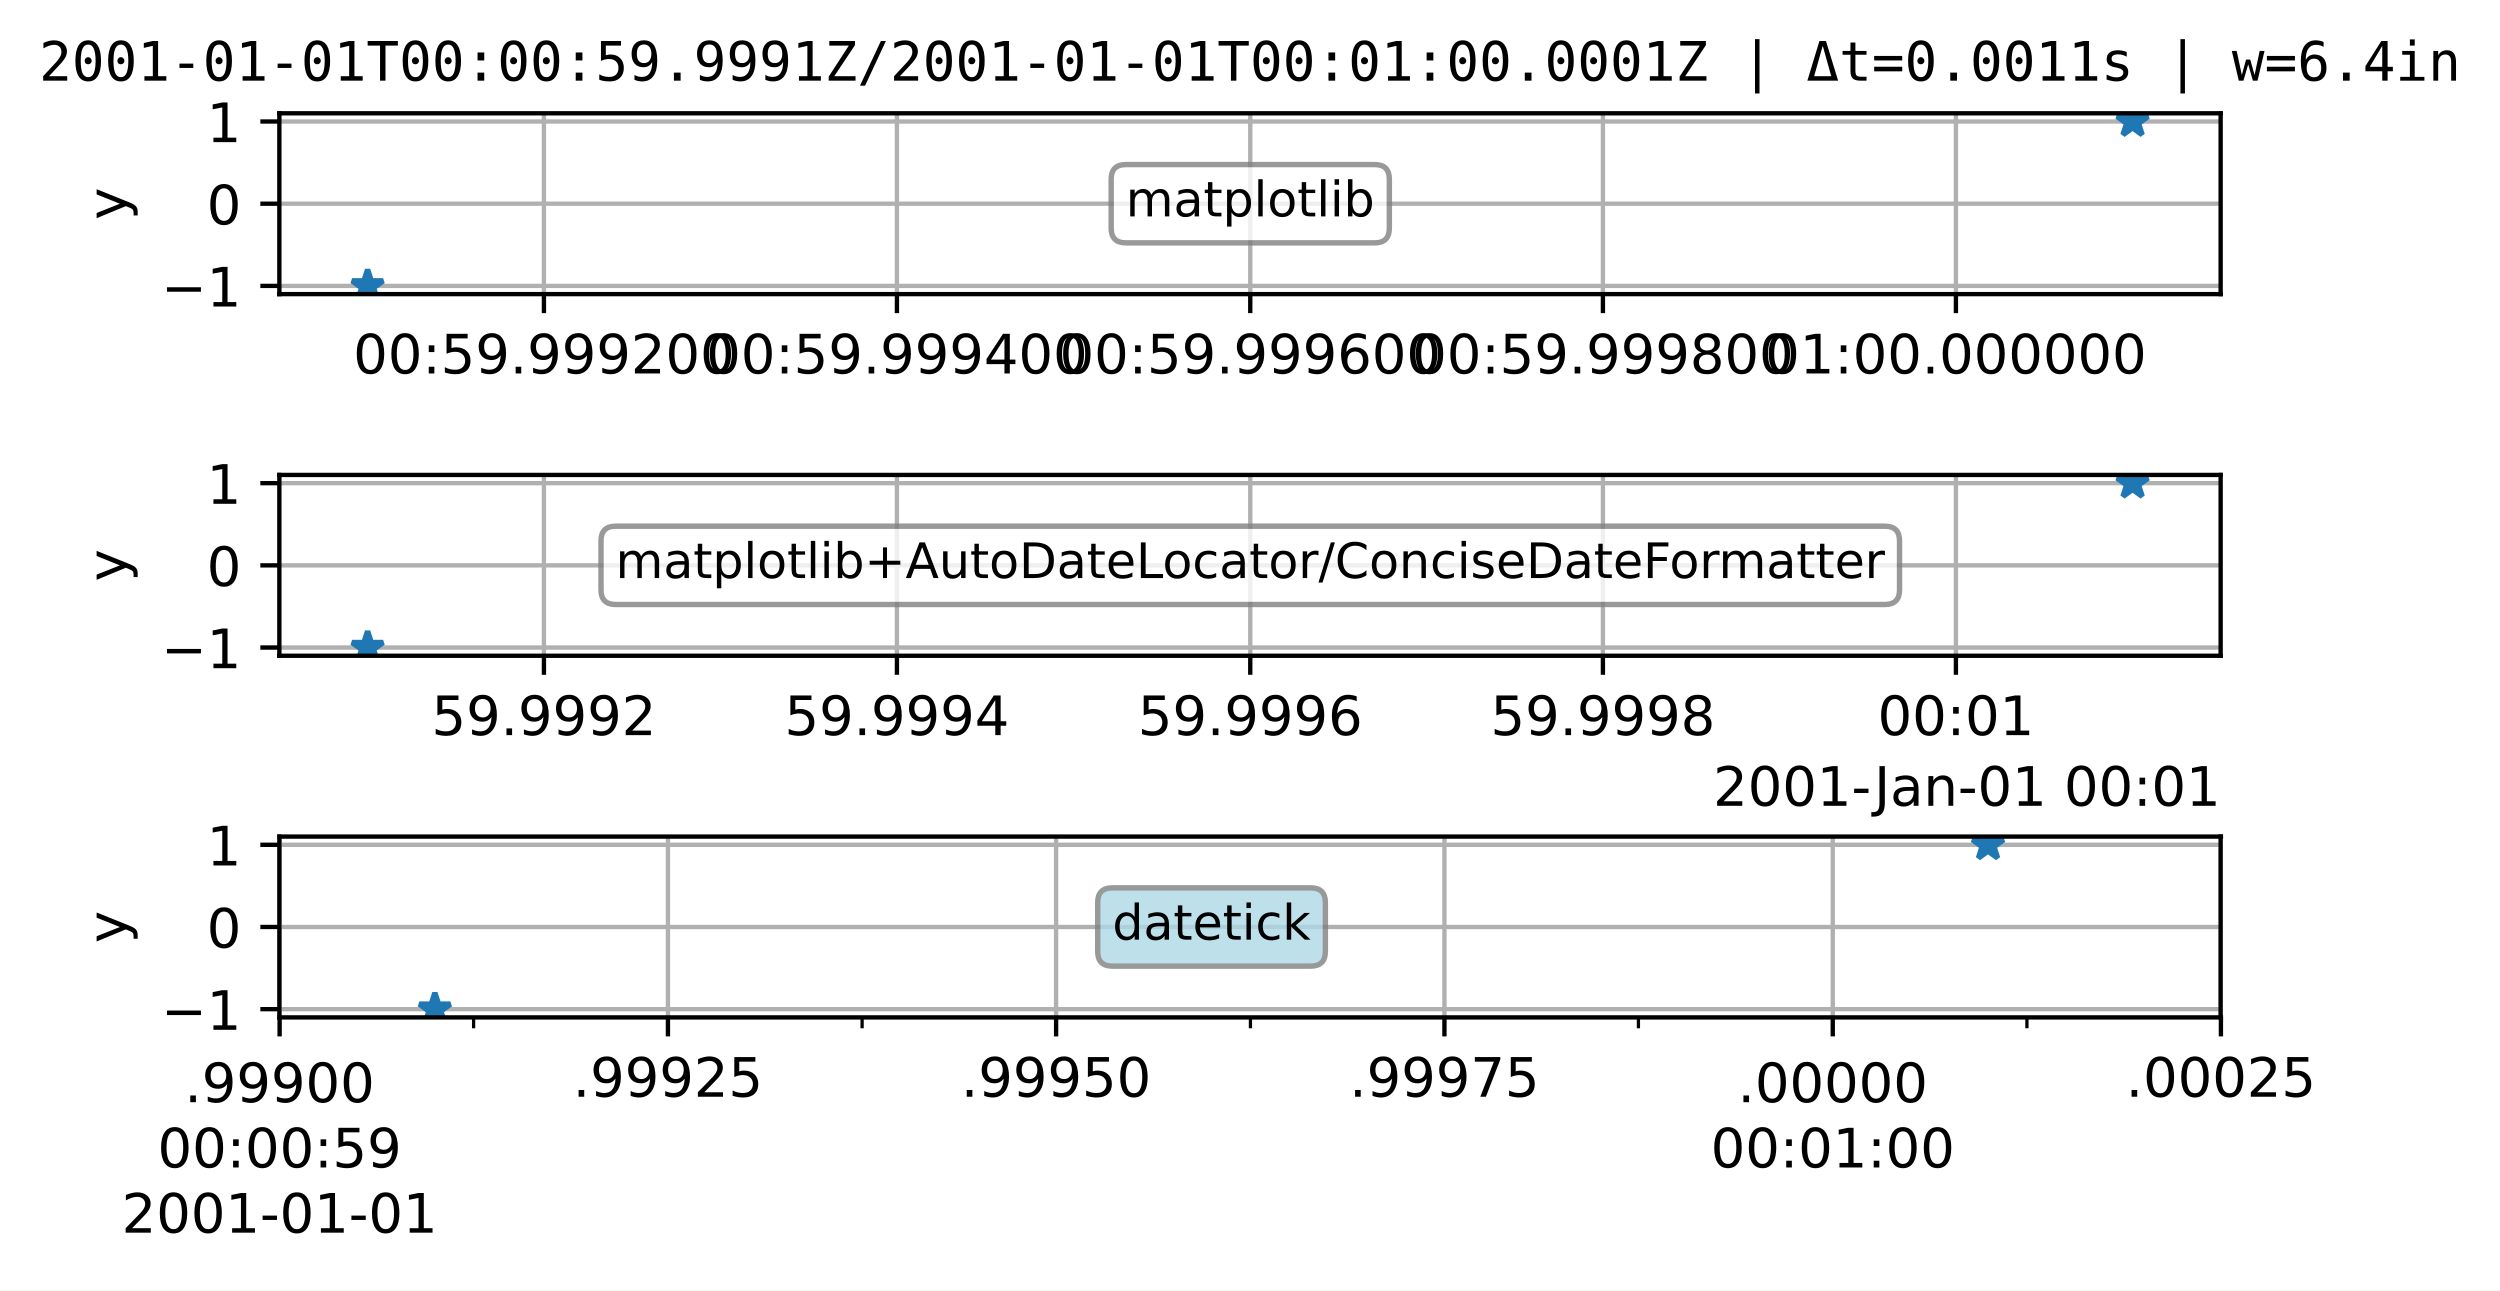
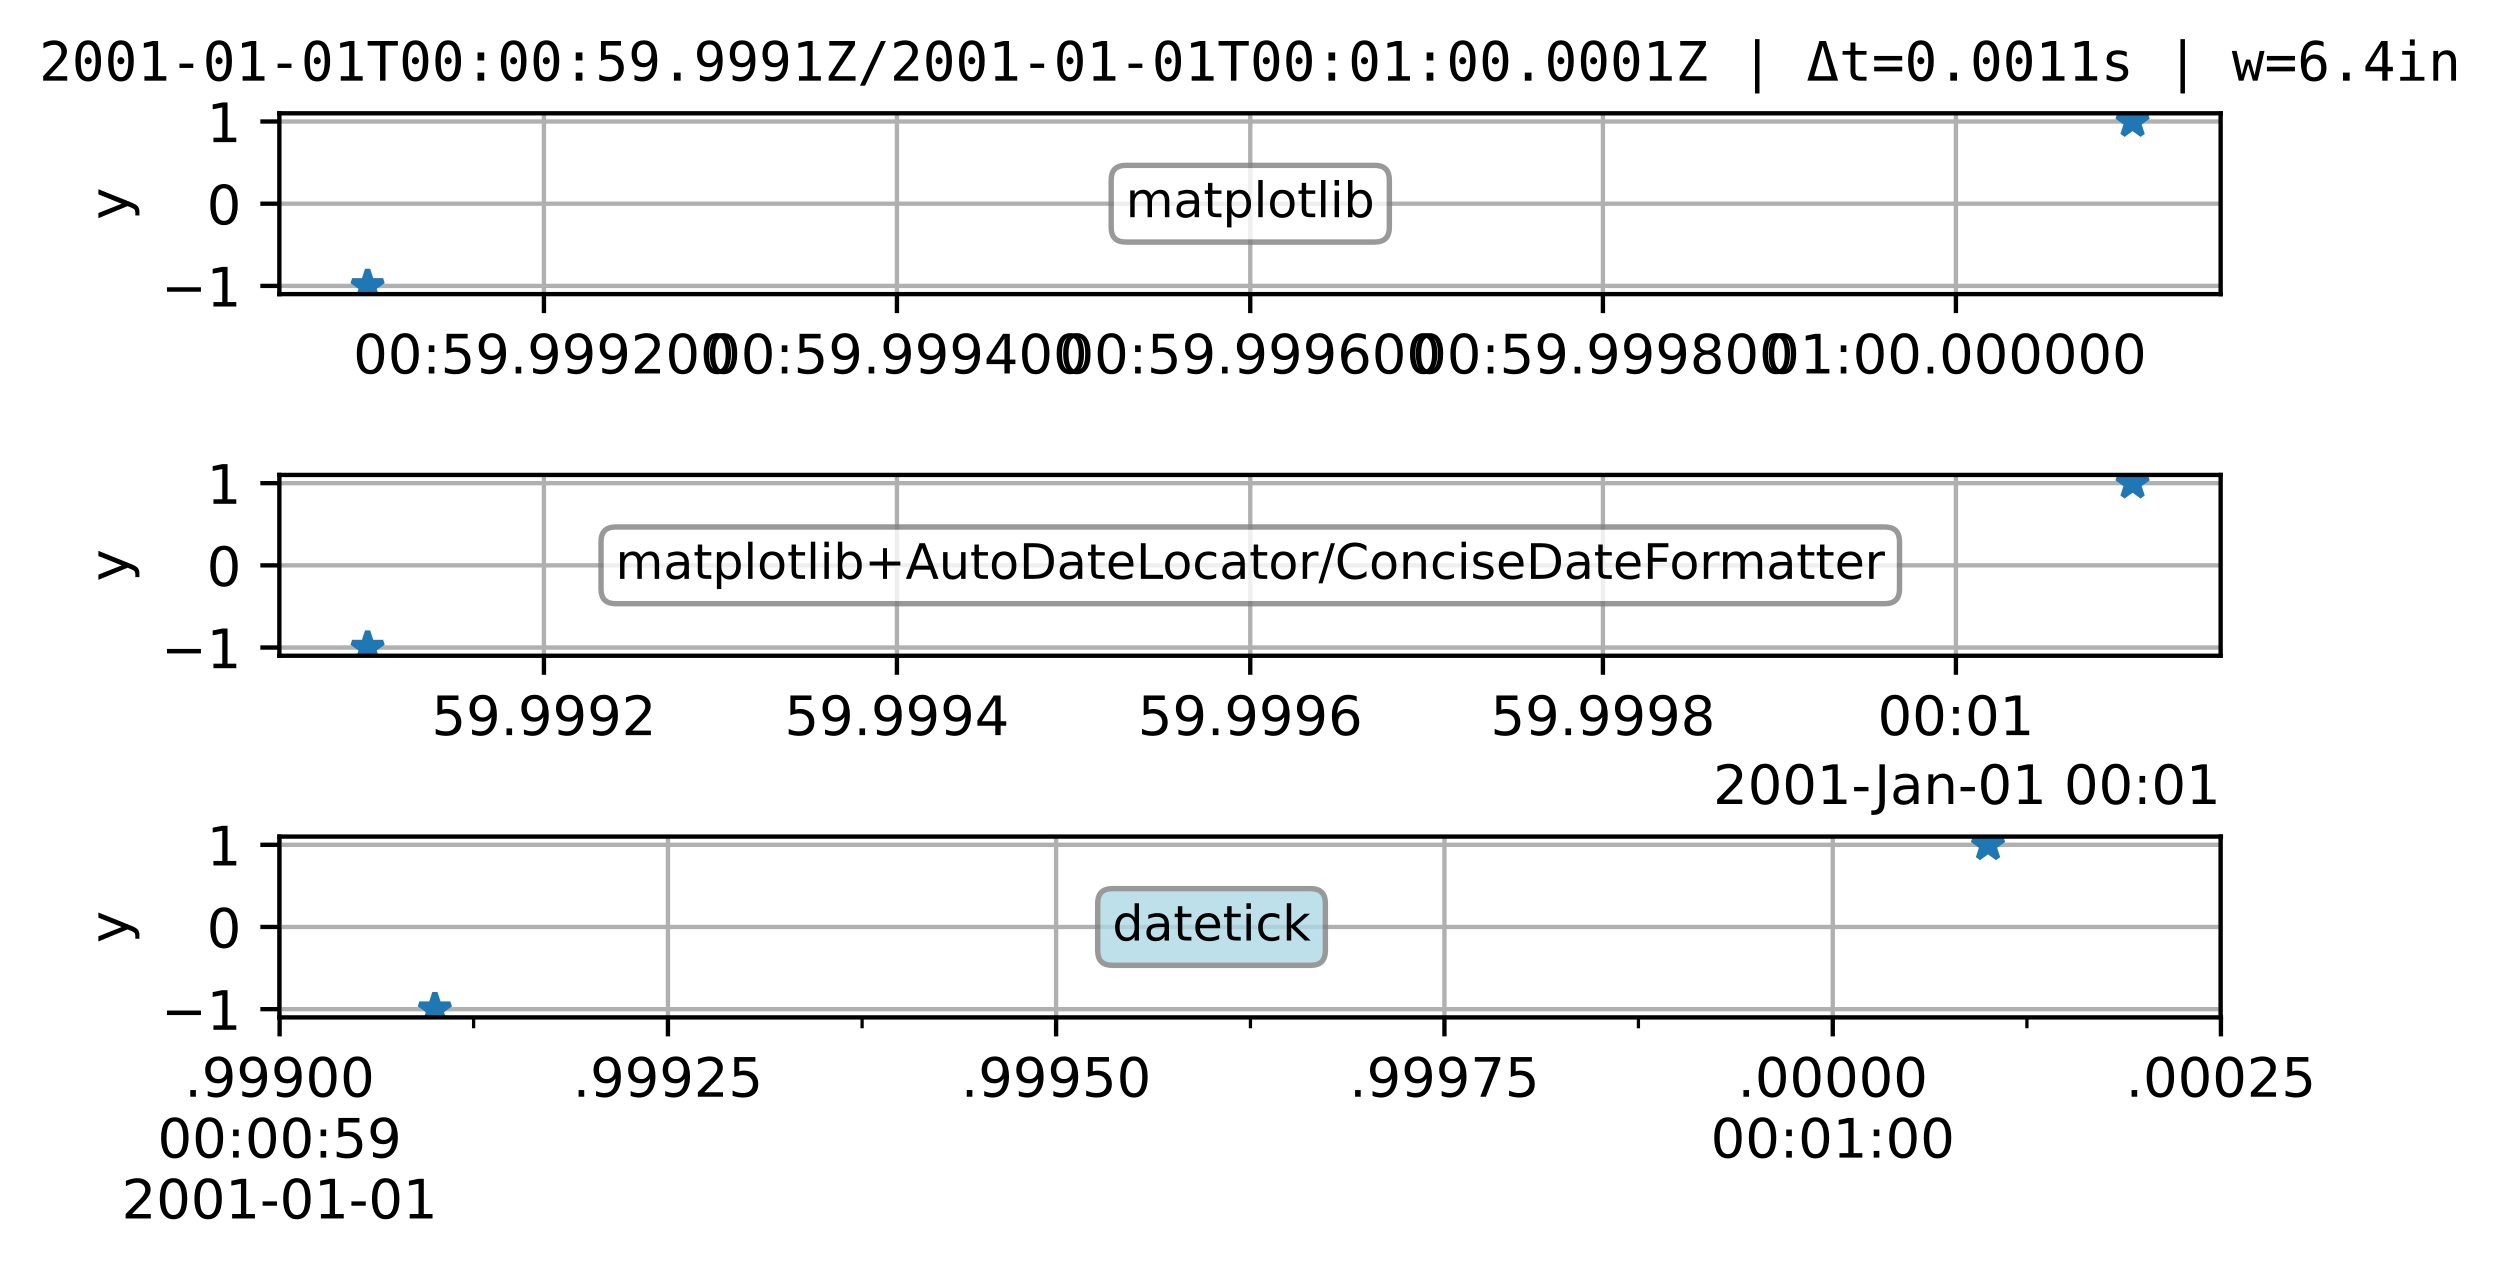
- <svg xmlns="http://www.w3.org/2000/svg" xmlns:xlink="http://www.w3.org/1999/xlink" width="459.903pt" height="237.368pt" viewBox="0 0 459.903 237.368" version="1.1">
+ <svg xmlns="http://www.w3.org/2000/svg" xmlns:xlink="http://www.w3.org/1999/xlink" width="459.903pt" height="233.436pt" viewBox="0 0 459.903 233.436" version="1.1">
  <defs>
    <style type="text/css">*{stroke-linejoin: round; stroke-linecap: butt}</style>
  </defs>
  <g id="figure_1">
    <g id="patch_1">
-       <path d="M 0 237.368  L 459.903 237.368  L 459.903 -0  L 0 -0  z " style="fill: #ffffff" />
+       <path d="M 0 233.436  L 459.903 233.436  L 459.903 -0  L 0 -0  z " style="fill: #ffffff" />
    </g>
    <g id="axes_1">
      <g id="patch_2">
        <path d="M 51.392 54.106  L 408.512 54.106  L 408.512 20.842  L 51.392 20.842  z " style="fill: #ffffff" />
      </g>
      <g id="matplotlib.axis_1">
        <g id="xtick_1">
          <g id="line2d_1">
-             <path d="M 100.062 54.106  L 100.062 20.842  " clip-path="url(#pd7051000d3)" style="fill: none; stroke: #b0b0b0; stroke-width: 0.8; stroke-linecap: square" />
+             <path d="M 100.062 54.106  L 100.062 20.842  " clip-path="url(#p8fd608093d)" style="fill: none; stroke: #b0b0b0; stroke-width: 0.8; stroke-linecap: square" />
          </g>
          <g id="line2d_2">
            <defs>
              <path id="m1e6c41ab66" d="M 0 0  L 0 3.5  " style="stroke: #000000; stroke-width: 0.8" />
            </defs>
            <g>
              <use xlink:href="#m1e6c41ab66" x="100.062" y="54.106" style="stroke: #000000; stroke-width: 0.8" />
            </g>
          </g>
          <g id="text_1">
-             <text style="font-size: 10px; font-family: 'DejaVu Sans', 'Bitstream Vera Sans', 'Computer Modern Sans Serif', 'Lucida Grande', 'Verdana', 'Geneva', 'Lucid', 'Arial', 'Helvetica', 'Avant Garde', sans-serif; text-anchor: middle" x="100.062" y="68.704" transform="rotate(-0 100.0625 68.70384)">00:59.999200</text>
+             <text style="font: 10px 'DejaVu Sans', 'Bitstream Vera Sans', 'Computer Modern Sans Serif', 'Lucida Grande', 'Verdana', 'Geneva', 'Lucid', 'Arial', 'Helvetica', 'Avant Garde', sans-serif; text-anchor: middle" x="100.062" y="68.705" transform="rotate(-0 100.0625 68.70462)">00:59.999200</text>
          </g>
        </g>
        <g id="xtick_2">
          <g id="line2d_3">
-             <path d="M 165 54.106  L 165 20.842  " clip-path="url(#pd7051000d3)" style="fill: none; stroke: #b0b0b0; stroke-width: 0.8; stroke-linecap: square" />
+             <path d="M 165 54.106  L 165 20.842  " clip-path="url(#p8fd608093d)" style="fill: none; stroke: #b0b0b0; stroke-width: 0.8; stroke-linecap: square" />
          </g>
          <g id="line2d_4">
            <g>
              <use xlink:href="#m1e6c41ab66" x="165" y="54.106" style="stroke: #000000; stroke-width: 0.8" />
            </g>
          </g>
          <g id="text_2">
-             <text style="font-size: 10px; font-family: 'DejaVu Sans', 'Bitstream Vera Sans', 'Computer Modern Sans Serif', 'Lucida Grande', 'Verdana', 'Geneva', 'Lucid', 'Arial', 'Helvetica', 'Avant Garde', sans-serif; text-anchor: middle" x="165" y="68.704" transform="rotate(-0 165 68.70384)">00:59.999400</text>
+             <text style="font: 10px 'DejaVu Sans', 'Bitstream Vera Sans', 'Computer Modern Sans Serif', 'Lucida Grande', 'Verdana', 'Geneva', 'Lucid', 'Arial', 'Helvetica', 'Avant Garde', sans-serif; text-anchor: middle" x="165" y="68.705" transform="rotate(-0 165 68.70462)">00:59.999400</text>
          </g>
        </g>
        <g id="xtick_3">
          <g id="line2d_5">
-             <path d="M 230 54.106  L 230 20.842  " clip-path="url(#pd7051000d3)" style="fill: none; stroke: #b0b0b0; stroke-width: 0.8; stroke-linecap: square" />
+             <path d="M 230 54.106  L 230 20.842  " clip-path="url(#p8fd608093d)" style="fill: none; stroke: #b0b0b0; stroke-width: 0.8; stroke-linecap: square" />
          </g>
          <g id="line2d_6">
            <g>
              <use xlink:href="#m1e6c41ab66" x="230" y="54.106" style="stroke: #000000; stroke-width: 0.8" />
            </g>
          </g>
          <g id="text_3">
-             <text style="font-size: 10px; font-family: 'DejaVu Sans', 'Bitstream Vera Sans', 'Computer Modern Sans Serif', 'Lucida Grande', 'Verdana', 'Geneva', 'Lucid', 'Arial', 'Helvetica', 'Avant Garde', sans-serif; text-anchor: middle" x="230" y="68.704" transform="rotate(-0 230 68.70384)">00:59.999600</text>
+             <text style="font: 10px 'DejaVu Sans', 'Bitstream Vera Sans', 'Computer Modern Sans Serif', 'Lucida Grande', 'Verdana', 'Geneva', 'Lucid', 'Arial', 'Helvetica', 'Avant Garde', sans-serif; text-anchor: middle" x="230" y="68.705" transform="rotate(-0 230 68.70462)">00:59.999600</text>
          </g>
        </g>
        <g id="xtick_4">
          <g id="line2d_7">
-             <path d="M 294.875 54.106  L 294.875 20.842  " clip-path="url(#pd7051000d3)" style="fill: none; stroke: #b0b0b0; stroke-width: 0.8; stroke-linecap: square" />
+             <path d="M 294.875 54.106  L 294.875 20.842  " clip-path="url(#p8fd608093d)" style="fill: none; stroke: #b0b0b0; stroke-width: 0.8; stroke-linecap: square" />
          </g>
          <g id="line2d_8">
            <g>
              <use xlink:href="#m1e6c41ab66" x="294.875" y="54.106" style="stroke: #000000; stroke-width: 0.8" />
            </g>
          </g>
          <g id="text_4">
-             <text style="font-size: 10px; font-family: 'DejaVu Sans', 'Bitstream Vera Sans', 'Computer Modern Sans Serif', 'Lucida Grande', 'Verdana', 'Geneva', 'Lucid', 'Arial', 'Helvetica', 'Avant Garde', sans-serif; text-anchor: middle" x="294.875" y="68.704" transform="rotate(-0 294.875 68.70384)">00:59.999800</text>
+             <text style="font: 10px 'DejaVu Sans', 'Bitstream Vera Sans', 'Computer Modern Sans Serif', 'Lucida Grande', 'Verdana', 'Geneva', 'Lucid', 'Arial', 'Helvetica', 'Avant Garde', sans-serif; text-anchor: middle" x="294.875" y="68.705" transform="rotate(-0 294.875 68.70462)">00:59.999800</text>
          </g>
        </g>
        <g id="xtick_5">
          <g id="line2d_9">
-             <path d="M 359.812 54.106  L 359.812 20.842  " clip-path="url(#pd7051000d3)" style="fill: none; stroke: #b0b0b0; stroke-width: 0.8; stroke-linecap: square" />
+             <path d="M 359.812 54.106  L 359.812 20.842  " clip-path="url(#p8fd608093d)" style="fill: none; stroke: #b0b0b0; stroke-width: 0.8; stroke-linecap: square" />
          </g>
          <g id="line2d_10">
            <g>
              <use xlink:href="#m1e6c41ab66" x="359.812" y="54.106" style="stroke: #000000; stroke-width: 0.8" />
            </g>
          </g>
          <g id="text_5">
-             <text style="font-size: 10px; font-family: 'DejaVu Sans', 'Bitstream Vera Sans', 'Computer Modern Sans Serif', 'Lucida Grande', 'Verdana', 'Geneva', 'Lucid', 'Arial', 'Helvetica', 'Avant Garde', sans-serif; text-anchor: middle" x="359.812" y="68.704" transform="rotate(-0 359.8125 68.70384)">01:00.000000</text>
+             <text style="font: 10px 'DejaVu Sans', 'Bitstream Vera Sans', 'Computer Modern Sans Serif', 'Lucida Grande', 'Verdana', 'Geneva', 'Lucid', 'Arial', 'Helvetica', 'Avant Garde', sans-serif; text-anchor: middle" x="359.812" y="68.705" transform="rotate(-0 359.8125 68.70462)">01:00.000000</text>
          </g>
        </g>
      </g>
      <g id="matplotlib.axis_2">
        <g id="ytick_1">
          <g id="line2d_11">
-             <path d="M 51.392 52.594  L 408.512 52.594  " clip-path="url(#pd7051000d3)" style="fill: none; stroke: #b0b0b0; stroke-width: 0.8; stroke-linecap: square" />
+             <path d="M 51.392 52.594  L 408.512 52.594  " clip-path="url(#p8fd608093d)" style="fill: none; stroke: #b0b0b0; stroke-width: 0.8; stroke-linecap: square" />
          </g>
          <g id="line2d_12">
            <defs>
              <path id="mc1c6eb1be1" d="M 0 0  L -3.5 0  " style="stroke: #000000; stroke-width: 0.8" />
            </defs>
            <g>
              <use xlink:href="#mc1c6eb1be1" x="51.392" y="52.594" style="stroke: #000000; stroke-width: 0.8" />
            </g>
          </g>
          <g id="text_6">
-             <text style="font-size: 10px; font-family: 'DejaVu Sans', 'Bitstream Vera Sans', 'Computer Modern Sans Serif', 'Lucida Grande', 'Verdana', 'Geneva', 'Lucid', 'Arial', 'Helvetica', 'Avant Garde', sans-serif; text-anchor: end" x="44.392" y="56.393" transform="rotate(-0 44.39156 56.39302)">−1</text>
+             <text style="font: 10px 'DejaVu Sans', 'Bitstream Vera Sans', 'Computer Modern Sans Serif', 'Lucida Grande', 'Verdana', 'Geneva', 'Lucid', 'Arial', 'Helvetica', 'Avant Garde', sans-serif; text-anchor: end" x="44.392" y="56.393" transform="rotate(-0 44.39156 56.39341)">−1</text>
          </g>
        </g>
        <g id="ytick_2">
          <g id="line2d_13">
-             <path d="M 51.392 37.474  L 408.512 37.474  " clip-path="url(#pd7051000d3)" style="fill: none; stroke: #b0b0b0; stroke-width: 0.8; stroke-linecap: square" />
+             <path d="M 51.392 37.474  L 408.512 37.474  " clip-path="url(#p8fd608093d)" style="fill: none; stroke: #b0b0b0; stroke-width: 0.8; stroke-linecap: square" />
          </g>
          <g id="line2d_14">
            <g>
              <use xlink:href="#mc1c6eb1be1" x="51.392" y="37.474" style="stroke: #000000; stroke-width: 0.8" />
            </g>
          </g>
          <g id="text_7">
-             <text style="font-size: 10px; font-family: 'DejaVu Sans', 'Bitstream Vera Sans', 'Computer Modern Sans Serif', 'Lucida Grande', 'Verdana', 'Geneva', 'Lucid', 'Arial', 'Helvetica', 'Avant Garde', sans-serif; text-anchor: end" x="44.392" y="41.273" transform="rotate(-0 44.39156 41.27302)">0</text>
+             <text style="font: 10px 'DejaVu Sans', 'Bitstream Vera Sans', 'Computer Modern Sans Serif', 'Lucida Grande', 'Verdana', 'Geneva', 'Lucid', 'Arial', 'Helvetica', 'Avant Garde', sans-serif; text-anchor: end" x="44.392" y="41.273" transform="rotate(-0 44.39156 41.27341)">0</text>
          </g>
        </g>
        <g id="ytick_3">
          <g id="line2d_15">
-             <path d="M 51.392 22.354  L 408.512 22.354  " clip-path="url(#pd7051000d3)" style="fill: none; stroke: #b0b0b0; stroke-width: 0.8; stroke-linecap: square" />
+             <path d="M 51.392 22.354  L 408.512 22.354  " clip-path="url(#p8fd608093d)" style="fill: none; stroke: #b0b0b0; stroke-width: 0.8; stroke-linecap: square" />
          </g>
          <g id="line2d_16">
            <g>
              <use xlink:href="#mc1c6eb1be1" x="51.392" y="22.354" style="stroke: #000000; stroke-width: 0.8" />
            </g>
          </g>
          <g id="text_8">
-             <text style="font-size: 10px; font-family: 'DejaVu Sans', 'Bitstream Vera Sans', 'Computer Modern Sans Serif', 'Lucida Grande', 'Verdana', 'Geneva', 'Lucid', 'Arial', 'Helvetica', 'Avant Garde', sans-serif; text-anchor: end" x="44.392" y="26.153" transform="rotate(-0 44.39156 26.15302)">1</text>
+             <text style="font: 10px 'DejaVu Sans', 'Bitstream Vera Sans', 'Computer Modern Sans Serif', 'Lucida Grande', 'Verdana', 'Geneva', 'Lucid', 'Arial', 'Helvetica', 'Avant Garde', sans-serif; text-anchor: end" x="44.392" y="26.153" transform="rotate(-0 44.39156 26.15341)">1</text>
          </g>
        </g>
        <g id="text_9">
-           <text style="font-size: 10px; font-family: 'DejaVu Sans', 'Bitstream Vera Sans', 'Computer Modern Sans Serif', 'Lucida Grande', 'Verdana', 'Geneva', 'Lucid', 'Arial', 'Helvetica', 'Avant Garde', sans-serif; text-anchor: middle" x="23.247" y="37.474" transform="rotate(-90 23.24703 37.47419)">y</text>
+           <text style="font: 10px 'DejaVu Sans', 'Bitstream Vera Sans', 'Computer Modern Sans Serif', 'Lucida Grande', 'Verdana', 'Geneva', 'Lucid', 'Arial', 'Helvetica', 'Avant Garde', sans-serif; text-anchor: middle" x="23.57" y="37.474" transform="rotate(-90 23.56969 37.47419)">y</text>
        </g>
      </g>
      <g id="line2d_17">
        <defs>
          <path id="maf42e94cd1" d="M 0 -3  L -0.674 -0.927  L -2.853 -0.927  L -1.09 0.354  L -1.763 2.427  L -0 1.146  L 1.763 2.427  L 1.09 0.354  L 2.853 -0.927  L 0.674 -0.927  z " style="stroke: #1f77b4; stroke-linejoin: bevel" />
        </defs>
-         <g clip-path="url(#pd7051000d3)">
+         <g clip-path="url(#p8fd608093d)">
          <use xlink:href="#maf42e94cd1" x="67.625" y="52.594" style="fill: #1f77b4; stroke: #1f77b4; stroke-linejoin: bevel" />
          <use xlink:href="#maf42e94cd1" x="392.312" y="22.354" style="fill: #1f77b4; stroke: #1f77b4; stroke-linejoin: bevel" />
        </g>
      </g>
      <g id="patch_3">
        <path d="M 51.392 54.106  L 51.392 20.842  " style="fill: none; stroke: #000000; stroke-width: 0.8; stroke-linejoin: miter; stroke-linecap: square" />
      </g>
      <g id="patch_4">
        <path d="M 408.512 54.106  L 408.512 20.842  " style="fill: none; stroke: #000000; stroke-width: 0.8; stroke-linejoin: miter; stroke-linecap: square" />
      </g>
      <g id="patch_5">
        <path d="M 51.375 54.106  L 408.5 54.106  " style="fill: none; stroke: #000000; stroke-width: 0.8; stroke-linejoin: miter; stroke-linecap: square" />
      </g>
      <g id="patch_6">
        <path d="M 51.375 20.842  L 408.5 20.842  " style="fill: none; stroke: #000000; stroke-width: 0.8; stroke-linejoin: miter; stroke-linecap: square" />
      </g>
      <g id="text_10">
        <g id="patch_7">
-           <path d="M 207.113 44.675  L 252.887 44.675  Q 255.587 44.675 255.587 41.975  L 255.587 32.974  Q 255.587 30.274 252.887 30.274  L 207.113 30.274  Q 204.413 30.274 204.413 32.974  L 204.413 41.975  Q 204.413 44.675 207.113 44.675  z " style="fill: #ffffff; opacity: 0.8; stroke: #808080; stroke-linejoin: miter" />
-         </g>
-         <text style="font-size: 9px; font-family: 'DejaVu Sans', 'Bitstream Vera Sans', 'Computer Modern Sans Serif', 'Lucida Grande', 'Verdana', 'Geneva', 'Lucid', 'Arial', 'Helvetica', 'Avant Garde', sans-serif; text-anchor: middle" x="230" y="39.812" transform="rotate(-0 230 39.81243)">matplotlib</text>
+           <path d="M 207.113 44.529  L 252.887 44.529  Q 255.587 44.529 255.587 41.829  L 255.587 33.119  Q 255.587 30.419 252.887 30.419  L 207.113 30.419  Q 204.413 30.419 204.413 33.119  L 204.413 41.829  Q 204.413 44.529 207.113 44.529  z " style="fill: #ffffff; opacity: 0.8; stroke: #808080; stroke-linejoin: miter" />
+         </g>
+         <text style="font: 9px 'DejaVu Sans', 'Bitstream Vera Sans', 'Computer Modern Sans Serif', 'Lucida Grande', 'Verdana', 'Geneva', 'Lucid', 'Arial', 'Helvetica', 'Avant Garde', sans-serif; text-anchor: middle" x="230" y="39.958" transform="rotate(-0 230 39.95763)">matplotlib</text>
      </g>
      <g id="text_11">
-         <text style="font-size: 10px; font-family: 'DejaVu Sans Mono', 'Bitstream Vera Sans Mono', 'Computer Modern Typewriter', 'Andale Mono', 'Nimbus Mono L', 'Courier New', 'Courier', 'Fixed', 'Terminal', monospace; text-anchor: middle" x="229.952" y="14.842" transform="rotate(-0 229.9516 14.84219)">2001-01-01T00:00:59.9991Z/2001-01-01T00:01:00.0001Z | Δt=0.0011s | w=6.4in</text>
+         <text style="font: 10px 'DejaVu Sans Mono', 'Bitstream Vera Sans Mono', 'Computer Modern Typewriter', 'Andale Mono', 'Nimbus Mono L', 'Courier New', 'Courier', 'Fixed', 'Terminal', monospace; text-anchor: middle" x="229.952" y="14.842" transform="rotate(-0 229.9516 14.84219)">2001-01-01T00:00:59.9991Z/2001-01-01T00:01:00.0001Z | Δt=0.0011s | w=6.4in</text>
      </g>
    </g>
    <g id="axes_2">
      <g id="patch_8">
        <path d="M 51.392 120.634  L 408.512 120.634  L 408.512 87.37  L 51.392 87.37  z " style="fill: #ffffff" />
      </g>
      <g id="matplotlib.axis_3">
        <g id="xtick_6">
          <g id="line2d_18">
-             <path d="M 100.062 120.634  L 100.062 87.37  " clip-path="url(#p44b0784f91)" style="fill: none; stroke: #b0b0b0; stroke-width: 0.8; stroke-linecap: square" />
+             <path d="M 100.062 120.634  L 100.062 87.37  " clip-path="url(#p491c0d5080)" style="fill: none; stroke: #b0b0b0; stroke-width: 0.8; stroke-linecap: square" />
          </g>
          <g id="line2d_19">
            <g>
              <use xlink:href="#m1e6c41ab66" x="100.062" y="120.634" style="stroke: #000000; stroke-width: 0.8" />
            </g>
          </g>
          <g id="text_12">
-             <text style="font-size: 10px; font-family: 'DejaVu Sans', 'Bitstream Vera Sans', 'Computer Modern Sans Serif', 'Lucida Grande', 'Verdana', 'Geneva', 'Lucid', 'Arial', 'Helvetica', 'Avant Garde', sans-serif; text-anchor: middle" x="100.062" y="135.232" transform="rotate(-0 100.0625 135.2318)">59.9992</text>
+             <text style="font: 10px 'DejaVu Sans', 'Bitstream Vera Sans', 'Computer Modern Sans Serif', 'Lucida Grande', 'Verdana', 'Geneva', 'Lucid', 'Arial', 'Helvetica', 'Avant Garde', sans-serif; text-anchor: middle" x="100.062" y="135.233" transform="rotate(-0 100.0625 135.2326)">59.9992</text>
          </g>
        </g>
        <g id="xtick_7">
          <g id="line2d_20">
-             <path d="M 165 120.634  L 165 87.37  " clip-path="url(#p44b0784f91)" style="fill: none; stroke: #b0b0b0; stroke-width: 0.8; stroke-linecap: square" />
+             <path d="M 165 120.634  L 165 87.37  " clip-path="url(#p491c0d5080)" style="fill: none; stroke: #b0b0b0; stroke-width: 0.8; stroke-linecap: square" />
          </g>
          <g id="line2d_21">
            <g>
              <use xlink:href="#m1e6c41ab66" x="165" y="120.634" style="stroke: #000000; stroke-width: 0.8" />
            </g>
          </g>
          <g id="text_13">
-             <text style="font-size: 10px; font-family: 'DejaVu Sans', 'Bitstream Vera Sans', 'Computer Modern Sans Serif', 'Lucida Grande', 'Verdana', 'Geneva', 'Lucid', 'Arial', 'Helvetica', 'Avant Garde', sans-serif; text-anchor: middle" x="165" y="135.232" transform="rotate(-0 165 135.2318)">59.9994</text>
+             <text style="font: 10px 'DejaVu Sans', 'Bitstream Vera Sans', 'Computer Modern Sans Serif', 'Lucida Grande', 'Verdana', 'Geneva', 'Lucid', 'Arial', 'Helvetica', 'Avant Garde', sans-serif; text-anchor: middle" x="165" y="135.233" transform="rotate(-0 165 135.2326)">59.9994</text>
          </g>
        </g>
        <g id="xtick_8">
          <g id="line2d_22">
-             <path d="M 230 120.634  L 230 87.37  " clip-path="url(#p44b0784f91)" style="fill: none; stroke: #b0b0b0; stroke-width: 0.8; stroke-linecap: square" />
+             <path d="M 230 120.634  L 230 87.37  " clip-path="url(#p491c0d5080)" style="fill: none; stroke: #b0b0b0; stroke-width: 0.8; stroke-linecap: square" />
          </g>
          <g id="line2d_23">
            <g>
              <use xlink:href="#m1e6c41ab66" x="230" y="120.634" style="stroke: #000000; stroke-width: 0.8" />
            </g>
          </g>
          <g id="text_14">
-             <text style="font-size: 10px; font-family: 'DejaVu Sans', 'Bitstream Vera Sans', 'Computer Modern Sans Serif', 'Lucida Grande', 'Verdana', 'Geneva', 'Lucid', 'Arial', 'Helvetica', 'Avant Garde', sans-serif; text-anchor: middle" x="230" y="135.232" transform="rotate(-0 230 135.2318)">59.9996</text>
+             <text style="font: 10px 'DejaVu Sans', 'Bitstream Vera Sans', 'Computer Modern Sans Serif', 'Lucida Grande', 'Verdana', 'Geneva', 'Lucid', 'Arial', 'Helvetica', 'Avant Garde', sans-serif; text-anchor: middle" x="230" y="135.233" transform="rotate(-0 230 135.2326)">59.9996</text>
          </g>
        </g>
        <g id="xtick_9">
          <g id="line2d_24">
-             <path d="M 294.875 120.634  L 294.875 87.37  " clip-path="url(#p44b0784f91)" style="fill: none; stroke: #b0b0b0; stroke-width: 0.8; stroke-linecap: square" />
+             <path d="M 294.875 120.634  L 294.875 87.37  " clip-path="url(#p491c0d5080)" style="fill: none; stroke: #b0b0b0; stroke-width: 0.8; stroke-linecap: square" />
          </g>
          <g id="line2d_25">
            <g>
              <use xlink:href="#m1e6c41ab66" x="294.875" y="120.634" style="stroke: #000000; stroke-width: 0.8" />
            </g>
          </g>
          <g id="text_15">
-             <text style="font-size: 10px; font-family: 'DejaVu Sans', 'Bitstream Vera Sans', 'Computer Modern Sans Serif', 'Lucida Grande', 'Verdana', 'Geneva', 'Lucid', 'Arial', 'Helvetica', 'Avant Garde', sans-serif; text-anchor: middle" x="294.875" y="135.232" transform="rotate(-0 294.875 135.2318)">59.9998</text>
+             <text style="font: 10px 'DejaVu Sans', 'Bitstream Vera Sans', 'Computer Modern Sans Serif', 'Lucida Grande', 'Verdana', 'Geneva', 'Lucid', 'Arial', 'Helvetica', 'Avant Garde', sans-serif; text-anchor: middle" x="294.875" y="135.233" transform="rotate(-0 294.875 135.2326)">59.9998</text>
          </g>
        </g>
        <g id="xtick_10">
          <g id="line2d_26">
-             <path d="M 359.812 120.634  L 359.812 87.37  " clip-path="url(#p44b0784f91)" style="fill: none; stroke: #b0b0b0; stroke-width: 0.8; stroke-linecap: square" />
+             <path d="M 359.812 120.634  L 359.812 87.37  " clip-path="url(#p491c0d5080)" style="fill: none; stroke: #b0b0b0; stroke-width: 0.8; stroke-linecap: square" />
          </g>
          <g id="line2d_27">
            <g>
              <use xlink:href="#m1e6c41ab66" x="359.812" y="120.634" style="stroke: #000000; stroke-width: 0.8" />
            </g>
          </g>
          <g id="text_16">
-             <text style="font-size: 10px; font-family: 'DejaVu Sans', 'Bitstream Vera Sans', 'Computer Modern Sans Serif', 'Lucida Grande', 'Verdana', 'Geneva', 'Lucid', 'Arial', 'Helvetica', 'Avant Garde', sans-serif; text-anchor: middle" x="359.812" y="135.232" transform="rotate(-0 359.8125 135.2318)">00:01</text>
+             <text style="font: 10px 'DejaVu Sans', 'Bitstream Vera Sans', 'Computer Modern Sans Serif', 'Lucida Grande', 'Verdana', 'Geneva', 'Lucid', 'Arial', 'Helvetica', 'Avant Garde', sans-serif; text-anchor: middle" x="359.812" y="135.233" transform="rotate(-0 359.8125 135.2326)">00:01</text>
          </g>
        </g>
        <g id="text_17">
-           <text style="font-size: 10px; font-family: 'DejaVu Sans', 'Bitstream Vera Sans', 'Computer Modern Sans Serif', 'Lucida Grande', 'Verdana', 'Geneva', 'Lucid', 'Arial', 'Helvetica', 'Avant Garde', sans-serif; text-anchor: end" x="408.512" y="148.232" transform="rotate(-0 408.5116 148.2318)">2001-Jan-01 00:01</text>
+           <text style="font: 10px 'DejaVu Sans', 'Bitstream Vera Sans', 'Computer Modern Sans Serif', 'Lucida Grande', 'Verdana', 'Geneva', 'Lucid', 'Arial', 'Helvetica', 'Avant Garde', sans-serif; text-anchor: end" x="408.512" y="147.911" transform="rotate(-0 408.5116 147.9108)">2001-Jan-01 00:01</text>
        </g>
      </g>
      <g id="matplotlib.axis_4">
        <g id="ytick_4">
          <g id="line2d_28">
-             <path d="M 51.392 119.122  L 408.512 119.122  " clip-path="url(#p44b0784f91)" style="fill: none; stroke: #b0b0b0; stroke-width: 0.8; stroke-linecap: square" />
+             <path d="M 51.392 119.122  L 408.512 119.122  " clip-path="url(#p491c0d5080)" style="fill: none; stroke: #b0b0b0; stroke-width: 0.8; stroke-linecap: square" />
          </g>
          <g id="line2d_29">
            <g>
              <use xlink:href="#mc1c6eb1be1" x="51.392" y="119.122" style="stroke: #000000; stroke-width: 0.8" />
            </g>
          </g>
          <g id="text_18">
-             <text style="font-size: 10px; font-family: 'DejaVu Sans', 'Bitstream Vera Sans', 'Computer Modern Sans Serif', 'Lucida Grande', 'Verdana', 'Geneva', 'Lucid', 'Arial', 'Helvetica', 'Avant Garde', sans-serif; text-anchor: end" x="44.392" y="122.921" transform="rotate(-0 44.39156 122.921)">−1</text>
+             <text style="font: 10px 'DejaVu Sans', 'Bitstream Vera Sans', 'Computer Modern Sans Serif', 'Lucida Grande', 'Verdana', 'Geneva', 'Lucid', 'Arial', 'Helvetica', 'Avant Garde', sans-serif; text-anchor: end" x="44.392" y="122.921" transform="rotate(-0 44.39156 122.9214)">−1</text>
          </g>
        </g>
        <g id="ytick_5">
          <g id="line2d_30">
-             <path d="M 51.392 104.002  L 408.512 104.002  " clip-path="url(#p44b0784f91)" style="fill: none; stroke: #b0b0b0; stroke-width: 0.8; stroke-linecap: square" />
+             <path d="M 51.392 104.002  L 408.512 104.002  " clip-path="url(#p491c0d5080)" style="fill: none; stroke: #b0b0b0; stroke-width: 0.8; stroke-linecap: square" />
          </g>
          <g id="line2d_31">
            <g>
              <use xlink:href="#mc1c6eb1be1" x="51.392" y="104.002" style="stroke: #000000; stroke-width: 0.8" />
            </g>
          </g>
          <g id="text_19">
-             <text style="font-size: 10px; font-family: 'DejaVu Sans', 'Bitstream Vera Sans', 'Computer Modern Sans Serif', 'Lucida Grande', 'Verdana', 'Geneva', 'Lucid', 'Arial', 'Helvetica', 'Avant Garde', sans-serif; text-anchor: end" x="44.392" y="107.801" transform="rotate(-0 44.39156 107.801)">0</text>
+             <text style="font: 10px 'DejaVu Sans', 'Bitstream Vera Sans', 'Computer Modern Sans Serif', 'Lucida Grande', 'Verdana', 'Geneva', 'Lucid', 'Arial', 'Helvetica', 'Avant Garde', sans-serif; text-anchor: end" x="44.392" y="107.801" transform="rotate(-0 44.39156 107.8014)">0</text>
          </g>
        </g>
        <g id="ytick_6">
          <g id="line2d_32">
-             <path d="M 51.392 88.882  L 408.512 88.882  " clip-path="url(#p44b0784f91)" style="fill: none; stroke: #b0b0b0; stroke-width: 0.8; stroke-linecap: square" />
+             <path d="M 51.392 88.882  L 408.512 88.882  " clip-path="url(#p491c0d5080)" style="fill: none; stroke: #b0b0b0; stroke-width: 0.8; stroke-linecap: square" />
          </g>
          <g id="line2d_33">
            <g>
              <use xlink:href="#mc1c6eb1be1" x="51.392" y="88.882" style="stroke: #000000; stroke-width: 0.8" />
            </g>
          </g>
          <g id="text_20">
-             <text style="font-size: 10px; font-family: 'DejaVu Sans', 'Bitstream Vera Sans', 'Computer Modern Sans Serif', 'Lucida Grande', 'Verdana', 'Geneva', 'Lucid', 'Arial', 'Helvetica', 'Avant Garde', sans-serif; text-anchor: end" x="44.392" y="92.681" transform="rotate(-0 44.39156 92.68102)">1</text>
+             <text style="font: 10px 'DejaVu Sans', 'Bitstream Vera Sans', 'Computer Modern Sans Serif', 'Lucida Grande', 'Verdana', 'Geneva', 'Lucid', 'Arial', 'Helvetica', 'Avant Garde', sans-serif; text-anchor: end" x="44.392" y="92.681" transform="rotate(-0 44.39156 92.68141)">1</text>
          </g>
        </g>
        <g id="text_21">
-           <text style="font-size: 10px; font-family: 'DejaVu Sans', 'Bitstream Vera Sans', 'Computer Modern Sans Serif', 'Lucida Grande', 'Verdana', 'Geneva', 'Lucid', 'Arial', 'Helvetica', 'Avant Garde', sans-serif; text-anchor: middle" x="23.247" y="104.002" transform="rotate(-90 23.24703 104.0022)">y</text>
+           <text style="font: 10px 'DejaVu Sans', 'Bitstream Vera Sans', 'Computer Modern Sans Serif', 'Lucida Grande', 'Verdana', 'Geneva', 'Lucid', 'Arial', 'Helvetica', 'Avant Garde', sans-serif; text-anchor: middle" x="23.57" y="104.002" transform="rotate(-90 23.56969 104.0022)">y</text>
        </g>
      </g>
      <g id="line2d_34">
-         <g clip-path="url(#p44b0784f91)">
+         <g clip-path="url(#p491c0d5080)">
          <use xlink:href="#maf42e94cd1" x="67.625" y="119.122" style="fill: #1f77b4; stroke: #1f77b4; stroke-linejoin: bevel" />
          <use xlink:href="#maf42e94cd1" x="392.312" y="88.882" style="fill: #1f77b4; stroke: #1f77b4; stroke-linejoin: bevel" />
        </g>
      </g>
      <g id="patch_9">
        <path d="M 51.392 120.634  L 51.392 87.37  " style="fill: none; stroke: #000000; stroke-width: 0.8; stroke-linejoin: miter; stroke-linecap: square" />
      </g>
      <g id="patch_10">
        <path d="M 408.512 120.634  L 408.512 87.37  " style="fill: none; stroke: #000000; stroke-width: 0.8; stroke-linejoin: miter; stroke-linecap: square" />
      </g>
      <g id="patch_11">
        <path d="M 51.375 120.634  L 408.5 120.634  " style="fill: none; stroke: #000000; stroke-width: 0.8; stroke-linejoin: miter; stroke-linecap: square" />
      </g>
      <g id="patch_12">
        <path d="M 51.375 87.37  L 408.5 87.37  " style="fill: none; stroke: #000000; stroke-width: 0.8; stroke-linejoin: miter; stroke-linecap: square" />
      </g>
      <g id="text_22">
        <g id="patch_13">
-           <path d="M 113.26 111.203  L 346.74 111.203  Q 349.44 111.203 349.44 108.503  L 349.44 99.502  Q 349.44 96.802 346.74 96.802  L 113.26 96.802  Q 110.56 96.802 110.56 99.502  L 110.56 108.503  Q 110.56 111.203 113.26 111.203  z " style="fill: #ffffff; opacity: 0.8; stroke: #808080; stroke-linejoin: miter" />
-         </g>
-         <text style="font-size: 9px; font-family: 'DejaVu Sans', 'Bitstream Vera Sans', 'Computer Modern Sans Serif', 'Lucida Grande', 'Verdana', 'Geneva', 'Lucid', 'Arial', 'Helvetica', 'Avant Garde', sans-serif; text-anchor: middle" x="230" y="106.34" transform="rotate(-0 230 106.3404)">matplotlib+AutoDateLocator/ConciseDateFormatter</text>
+           <path d="M 113.263 111.057  L 346.737 111.057  Q 349.437 111.057 349.437 108.357  L 349.437 99.647  Q 349.437 96.947 346.737 96.947  L 113.263 96.947  Q 110.563 96.947 110.563 99.647  L 110.563 108.357  Q 110.563 111.057 113.263 111.057  z " style="fill: #ffffff; opacity: 0.8; stroke: #808080; stroke-linejoin: miter" />
+         </g>
+         <text style="font: 9px 'DejaVu Sans', 'Bitstream Vera Sans', 'Computer Modern Sans Serif', 'Lucida Grande', 'Verdana', 'Geneva', 'Lucid', 'Arial', 'Helvetica', 'Avant Garde', sans-serif; text-anchor: middle" x="230" y="106.486" transform="rotate(-0 230 106.4856)">matplotlib+AutoDateLocator/ConciseDateFormatter</text>
      </g>
    </g>
    <g id="axes_3">
      <g id="patch_14">
        <path d="M 51.392 187.162  L 408.512 187.162  L 408.512 153.898  L 51.392 153.898  z " style="fill: #ffffff" />
      </g>
      <g id="matplotlib.axis_5">
        <g id="xtick_11">
          <g id="line2d_35">
-             <path d="M 51.438 187.162  L 51.438 153.898  " clip-path="url(#pa6ad8cc88d)" style="fill: none; stroke: #b0b0b0; stroke-width: 0.8; stroke-linecap: square" />
+             <path d="M 51.438 187.162  L 51.438 153.898  " clip-path="url(#p8b4cf2cf23)" style="fill: none; stroke: #b0b0b0; stroke-width: 0.8; stroke-linecap: square" />
          </g>
          <g id="line2d_36">
            <g>
              <use xlink:href="#m1e6c41ab66" x="51.438" y="187.162" style="stroke: #000000; stroke-width: 0.8" />
            </g>
          </g>
          <g id="text_23">
-             <text style="font-size: 10px; font-family: 'DejaVu Sans', 'Bitstream Vera Sans', 'Computer Modern Sans Serif', 'Lucida Grande', 'Verdana', 'Geneva', 'Lucid', 'Arial', 'Helvetica', 'Avant Garde', sans-serif" transform="translate(33.94219 202.7608)">.99900</text>
-             <text style="font-size: 10px; font-family: 'DejaVu Sans', 'Bitstream Vera Sans', 'Computer Modern Sans Serif', 'Lucida Grande', 'Verdana', 'Geneva', 'Lucid', 'Arial', 'Helvetica', 'Avant Garde', sans-serif" transform="translate(28.98125 214.7628)">00:00:59</text>
-             <text style="font-size: 10px; font-family: 'DejaVu Sans', 'Bitstream Vera Sans', 'Computer Modern Sans Serif', 'Lucida Grande', 'Verdana', 'Geneva', 'Lucid', 'Arial', 'Helvetica', 'Avant Garde', sans-serif" transform="translate(22.37969 226.7647)">2001-01-01</text>
+             <text style="font: 10px 'DejaVu Sans', 'Bitstream Vera Sans', 'Computer Modern Sans Serif', 'Lucida Grande', 'Verdana', 'Geneva', 'Lucid', 'Arial', 'Helvetica', 'Avant Garde', sans-serif" transform="translate(33.94219 201.7606)">.99900</text>
+             <text style="font: 10px 'DejaVu Sans', 'Bitstream Vera Sans', 'Computer Modern Sans Serif', 'Lucida Grande', 'Verdana', 'Geneva', 'Lucid', 'Arial', 'Helvetica', 'Avant Garde', sans-serif" transform="translate(28.98125 212.9584)">00:00:59</text>
+             <text style="font: 10px 'DejaVu Sans', 'Bitstream Vera Sans', 'Computer Modern Sans Serif', 'Lucida Grande', 'Verdana', 'Geneva', 'Lucid', 'Arial', 'Helvetica', 'Avant Garde', sans-serif" transform="translate(22.37969 224.1562)">2001-01-01</text>
          </g>
        </g>
        <g id="xtick_12">
          <g id="line2d_37">
-             <path d="M 122.875 187.162  L 122.875 153.898  " clip-path="url(#pa6ad8cc88d)" style="fill: none; stroke: #b0b0b0; stroke-width: 0.8; stroke-linecap: square" />
+             <path d="M 122.875 187.162  L 122.875 153.898  " clip-path="url(#p8b4cf2cf23)" style="fill: none; stroke: #b0b0b0; stroke-width: 0.8; stroke-linecap: square" />
          </g>
          <g id="line2d_38">
            <g>
              <use xlink:href="#m1e6c41ab66" x="122.875" y="187.162" style="stroke: #000000; stroke-width: 0.8" />
            </g>
          </g>
          <g id="text_24">
-             <text style="font-size: 10px; font-family: 'DejaVu Sans', 'Bitstream Vera Sans', 'Computer Modern Sans Serif', 'Lucida Grande', 'Verdana', 'Geneva', 'Lucid', 'Arial', 'Helvetica', 'Avant Garde', sans-serif; text-anchor: middle" x="122.875" y="201.76" transform="rotate(-0 122.875 201.7598)">.99925</text>
+             <text style="font: 10px 'DejaVu Sans', 'Bitstream Vera Sans', 'Computer Modern Sans Serif', 'Lucida Grande', 'Verdana', 'Geneva', 'Lucid', 'Arial', 'Helvetica', 'Avant Garde', sans-serif; text-anchor: middle" x="122.875" y="201.761" transform="rotate(-0 122.875 201.7606)">.99925</text>
          </g>
        </g>
        <g id="xtick_13">
          <g id="line2d_39">
-             <path d="M 194.281 187.162  L 194.281 153.898  " clip-path="url(#pa6ad8cc88d)" style="fill: none; stroke: #b0b0b0; stroke-width: 0.8; stroke-linecap: square" />
+             <path d="M 194.281 187.162  L 194.281 153.898  " clip-path="url(#p8b4cf2cf23)" style="fill: none; stroke: #b0b0b0; stroke-width: 0.8; stroke-linecap: square" />
          </g>
          <g id="line2d_40">
            <g>
              <use xlink:href="#m1e6c41ab66" x="194.281" y="187.162" style="stroke: #000000; stroke-width: 0.8" />
            </g>
          </g>
          <g id="text_25">
-             <text style="font-size: 10px; font-family: 'DejaVu Sans', 'Bitstream Vera Sans', 'Computer Modern Sans Serif', 'Lucida Grande', 'Verdana', 'Geneva', 'Lucid', 'Arial', 'Helvetica', 'Avant Garde', sans-serif; text-anchor: middle" x="194.281" y="201.76" transform="rotate(-0 194.2812 201.7598)">.99950</text>
+             <text style="font: 10px 'DejaVu Sans', 'Bitstream Vera Sans', 'Computer Modern Sans Serif', 'Lucida Grande', 'Verdana', 'Geneva', 'Lucid', 'Arial', 'Helvetica', 'Avant Garde', sans-serif; text-anchor: middle" x="194.281" y="201.761" transform="rotate(-0 194.2812 201.7606)">.99950</text>
          </g>
        </g>
        <g id="xtick_14">
          <g id="line2d_41">
-             <path d="M 265.719 187.162  L 265.719 153.898  " clip-path="url(#pa6ad8cc88d)" style="fill: none; stroke: #b0b0b0; stroke-width: 0.8; stroke-linecap: square" />
+             <path d="M 265.719 187.162  L 265.719 153.898  " clip-path="url(#p8b4cf2cf23)" style="fill: none; stroke: #b0b0b0; stroke-width: 0.8; stroke-linecap: square" />
          </g>
          <g id="line2d_42">
            <g>
              <use xlink:href="#m1e6c41ab66" x="265.719" y="187.162" style="stroke: #000000; stroke-width: 0.8" />
            </g>
          </g>
          <g id="text_26">
-             <text style="font-size: 10px; font-family: 'DejaVu Sans', 'Bitstream Vera Sans', 'Computer Modern Sans Serif', 'Lucida Grande', 'Verdana', 'Geneva', 'Lucid', 'Arial', 'Helvetica', 'Avant Garde', sans-serif; text-anchor: middle" x="265.719" y="201.76" transform="rotate(-0 265.7188 201.7598)">.99975</text>
+             <text style="font: 10px 'DejaVu Sans', 'Bitstream Vera Sans', 'Computer Modern Sans Serif', 'Lucida Grande', 'Verdana', 'Geneva', 'Lucid', 'Arial', 'Helvetica', 'Avant Garde', sans-serif; text-anchor: middle" x="265.719" y="201.761" transform="rotate(-0 265.7188 201.7606)">.99975</text>
          </g>
        </g>
        <g id="xtick_15">
          <g id="line2d_43">
-             <path d="M 337.156 187.162  L 337.156 153.898  " clip-path="url(#pa6ad8cc88d)" style="fill: none; stroke: #b0b0b0; stroke-width: 0.8; stroke-linecap: square" />
+             <path d="M 337.156 187.162  L 337.156 153.898  " clip-path="url(#p8b4cf2cf23)" style="fill: none; stroke: #b0b0b0; stroke-width: 0.8; stroke-linecap: square" />
          </g>
          <g id="line2d_44">
            <g>
              <use xlink:href="#m1e6c41ab66" x="337.156" y="187.162" style="stroke: #000000; stroke-width: 0.8" />
            </g>
          </g>
          <g id="text_27">
-             <text style="font-size: 10px; font-family: 'DejaVu Sans', 'Bitstream Vera Sans', 'Computer Modern Sans Serif', 'Lucida Grande', 'Verdana', 'Geneva', 'Lucid', 'Arial', 'Helvetica', 'Avant Garde', sans-serif" transform="translate(319.6609 202.7608)">.00000</text>
-             <text style="font-size: 10px; font-family: 'DejaVu Sans', 'Bitstream Vera Sans', 'Computer Modern Sans Serif', 'Lucida Grande', 'Verdana', 'Geneva', 'Lucid', 'Arial', 'Helvetica', 'Avant Garde', sans-serif" transform="translate(314.7 214.7628)">00:01:00</text>
+             <text style="font: 10px 'DejaVu Sans', 'Bitstream Vera Sans', 'Computer Modern Sans Serif', 'Lucida Grande', 'Verdana', 'Geneva', 'Lucid', 'Arial', 'Helvetica', 'Avant Garde', sans-serif" transform="translate(319.6609 201.7606)">.00000</text>
+             <text style="font: 10px 'DejaVu Sans', 'Bitstream Vera Sans', 'Computer Modern Sans Serif', 'Lucida Grande', 'Verdana', 'Geneva', 'Lucid', 'Arial', 'Helvetica', 'Avant Garde', sans-serif" transform="translate(314.7 212.9584)">00:01:00</text>
          </g>
        </g>
        <g id="xtick_16">
          <g id="line2d_45">
-             <path d="M 408.562 187.162  L 408.562 153.898  " clip-path="url(#pa6ad8cc88d)" style="fill: none; stroke: #b0b0b0; stroke-width: 0.8; stroke-linecap: square" />
+             <path d="M 408.562 187.162  L 408.562 153.898  " clip-path="url(#p8b4cf2cf23)" style="fill: none; stroke: #b0b0b0; stroke-width: 0.8; stroke-linecap: square" />
          </g>
          <g id="line2d_46">
            <g>
              <use xlink:href="#m1e6c41ab66" x="408.562" y="187.162" style="stroke: #000000; stroke-width: 0.8" />
            </g>
          </g>
          <g id="text_28">
-             <text style="font-size: 10px; font-family: 'DejaVu Sans', 'Bitstream Vera Sans', 'Computer Modern Sans Serif', 'Lucida Grande', 'Verdana', 'Geneva', 'Lucid', 'Arial', 'Helvetica', 'Avant Garde', sans-serif; text-anchor: middle" x="408.562" y="201.76" transform="rotate(-0 408.5625 201.7598)">.00025</text>
+             <text style="font: 10px 'DejaVu Sans', 'Bitstream Vera Sans', 'Computer Modern Sans Serif', 'Lucida Grande', 'Verdana', 'Geneva', 'Lucid', 'Arial', 'Helvetica', 'Avant Garde', sans-serif; text-anchor: middle" x="408.562" y="201.761" transform="rotate(-0 408.5625 201.7606)">.00025</text>
          </g>
        </g>
        <g id="xtick_17">
          <g id="line2d_47">
            <defs>
              <path id="m7da8c832f9" d="M 0 0  L 0 2  " style="stroke: #000000; stroke-width: 0.6" />
            </defs>
            <g>
              <use xlink:href="#m7da8c832f9" x="87.125" y="187.162" style="stroke: #000000; stroke-width: 0.6" />
            </g>
          </g>
        </g>
        <g id="xtick_18">
          <g id="line2d_48">
            <g>
              <use xlink:href="#m7da8c832f9" x="158.594" y="187.162" style="stroke: #000000; stroke-width: 0.6" />
            </g>
          </g>
        </g>
        <g id="xtick_19">
          <g id="line2d_49">
            <g>
              <use xlink:href="#m7da8c832f9" x="230.031" y="187.162" style="stroke: #000000; stroke-width: 0.6" />
            </g>
          </g>
        </g>
        <g id="xtick_20">
          <g id="line2d_50">
            <g>
              <use xlink:href="#m7da8c832f9" x="301.406" y="187.162" style="stroke: #000000; stroke-width: 0.6" />
            </g>
          </g>
        </g>
        <g id="xtick_21">
          <g id="line2d_51">
            <g>
              <use xlink:href="#m7da8c832f9" x="372.875" y="187.162" style="stroke: #000000; stroke-width: 0.6" />
            </g>
          </g>
        </g>
      </g>
      <g id="matplotlib.axis_6">
        <g id="ytick_7">
          <g id="line2d_52">
-             <path d="M 51.392 185.65  L 408.512 185.65  " clip-path="url(#pa6ad8cc88d)" style="fill: none; stroke: #b0b0b0; stroke-width: 0.8; stroke-linecap: square" />
+             <path d="M 51.392 185.65  L 408.512 185.65  " clip-path="url(#p8b4cf2cf23)" style="fill: none; stroke: #b0b0b0; stroke-width: 0.8; stroke-linecap: square" />
          </g>
          <g id="line2d_53">
            <g>
              <use xlink:href="#mc1c6eb1be1" x="51.392" y="185.65" style="stroke: #000000; stroke-width: 0.8" />
            </g>
          </g>
          <g id="text_29">
-             <text style="font-size: 10px; font-family: 'DejaVu Sans', 'Bitstream Vera Sans', 'Computer Modern Sans Serif', 'Lucida Grande', 'Verdana', 'Geneva', 'Lucid', 'Arial', 'Helvetica', 'Avant Garde', sans-serif; text-anchor: end" x="44.392" y="189.449" transform="rotate(-0 44.39156 189.449)">−1</text>
+             <text style="font: 10px 'DejaVu Sans', 'Bitstream Vera Sans', 'Computer Modern Sans Serif', 'Lucida Grande', 'Verdana', 'Geneva', 'Lucid', 'Arial', 'Helvetica', 'Avant Garde', sans-serif; text-anchor: end" x="44.392" y="189.449" transform="rotate(-0 44.39156 189.4494)">−1</text>
          </g>
        </g>
        <g id="ytick_8">
          <g id="line2d_54">
-             <path d="M 51.392 170.53  L 408.512 170.53  " clip-path="url(#pa6ad8cc88d)" style="fill: none; stroke: #b0b0b0; stroke-width: 0.8; stroke-linecap: square" />
+             <path d="M 51.392 170.53  L 408.512 170.53  " clip-path="url(#p8b4cf2cf23)" style="fill: none; stroke: #b0b0b0; stroke-width: 0.8; stroke-linecap: square" />
          </g>
          <g id="line2d_55">
            <g>
              <use xlink:href="#mc1c6eb1be1" x="51.392" y="170.53" style="stroke: #000000; stroke-width: 0.8" />
            </g>
          </g>
          <g id="text_30">
-             <text style="font-size: 10px; font-family: 'DejaVu Sans', 'Bitstream Vera Sans', 'Computer Modern Sans Serif', 'Lucida Grande', 'Verdana', 'Geneva', 'Lucid', 'Arial', 'Helvetica', 'Avant Garde', sans-serif; text-anchor: end" x="44.392" y="174.329" transform="rotate(-0 44.39156 174.329)">0</text>
+             <text style="font: 10px 'DejaVu Sans', 'Bitstream Vera Sans', 'Computer Modern Sans Serif', 'Lucida Grande', 'Verdana', 'Geneva', 'Lucid', 'Arial', 'Helvetica', 'Avant Garde', sans-serif; text-anchor: end" x="44.392" y="174.329" transform="rotate(-0 44.39156 174.3294)">0</text>
          </g>
        </g>
        <g id="ytick_9">
          <g id="line2d_56">
-             <path d="M 51.392 155.41  L 408.512 155.41  " clip-path="url(#pa6ad8cc88d)" style="fill: none; stroke: #b0b0b0; stroke-width: 0.8; stroke-linecap: square" />
+             <path d="M 51.392 155.41  L 408.512 155.41  " clip-path="url(#p8b4cf2cf23)" style="fill: none; stroke: #b0b0b0; stroke-width: 0.8; stroke-linecap: square" />
          </g>
          <g id="line2d_57">
            <g>
              <use xlink:href="#mc1c6eb1be1" x="51.392" y="155.41" style="stroke: #000000; stroke-width: 0.8" />
            </g>
          </g>
          <g id="text_31">
-             <text style="font-size: 10px; font-family: 'DejaVu Sans', 'Bitstream Vera Sans', 'Computer Modern Sans Serif', 'Lucida Grande', 'Verdana', 'Geneva', 'Lucid', 'Arial', 'Helvetica', 'Avant Garde', sans-serif; text-anchor: end" x="44.392" y="159.209" transform="rotate(-0 44.39156 159.209)">1</text>
+             <text style="font: 10px 'DejaVu Sans', 'Bitstream Vera Sans', 'Computer Modern Sans Serif', 'Lucida Grande', 'Verdana', 'Geneva', 'Lucid', 'Arial', 'Helvetica', 'Avant Garde', sans-serif; text-anchor: end" x="44.392" y="159.209" transform="rotate(-0 44.39156 159.2094)">1</text>
          </g>
        </g>
        <g id="text_32">
-           <text style="font-size: 10px; font-family: 'DejaVu Sans', 'Bitstream Vera Sans', 'Computer Modern Sans Serif', 'Lucida Grande', 'Verdana', 'Geneva', 'Lucid', 'Arial', 'Helvetica', 'Avant Garde', sans-serif; text-anchor: middle" x="23.247" y="170.53" transform="rotate(-90 23.24703 170.5302)">y</text>
+           <text style="font: 10px 'DejaVu Sans', 'Bitstream Vera Sans', 'Computer Modern Sans Serif', 'Lucida Grande', 'Verdana', 'Geneva', 'Lucid', 'Arial', 'Helvetica', 'Avant Garde', sans-serif; text-anchor: middle" x="23.57" y="170.53" transform="rotate(-90 23.56969 170.5302)">y</text>
        </g>
      </g>
      <g id="line2d_58">
-         <g clip-path="url(#pa6ad8cc88d)">
+         <g clip-path="url(#p8b4cf2cf23)">
          <use xlink:href="#maf42e94cd1" x="80" y="185.65" style="fill: #1f77b4; stroke: #1f77b4; stroke-linejoin: bevel" />
          <use xlink:href="#maf42e94cd1" x="365.719" y="155.41" style="fill: #1f77b4; stroke: #1f77b4; stroke-linejoin: bevel" />
        </g>
      </g>
      <g id="patch_15">
        <path d="M 51.392 187.162  L 51.392 153.898  " style="fill: none; stroke: #000000; stroke-width: 0.8; stroke-linejoin: miter; stroke-linecap: square" />
      </g>
      <g id="patch_16">
        <path d="M 408.512 187.162  L 408.512 153.898  " style="fill: none; stroke: #000000; stroke-width: 0.8; stroke-linejoin: miter; stroke-linecap: square" />
      </g>
      <g id="patch_17">
        <path d="M 51.438 187.162  L 408.562 187.162  " style="fill: none; stroke: #000000; stroke-width: 0.8; stroke-linejoin: miter; stroke-linecap: square" />
      </g>
      <g id="patch_18">
        <path d="M 51.438 153.898  L 408.562 153.898  " style="fill: none; stroke: #000000; stroke-width: 0.8; stroke-linejoin: miter; stroke-linecap: square" />
      </g>
      <g id="text_33">
        <g id="patch_19">
-           <path d="M 204.633 177.731  L 241.117 177.731  Q 243.817 177.731 243.817 175.031  L 243.817 166.03  Q 243.817 163.33 241.117 163.33  L 204.633 163.33  Q 201.933 163.33 201.933 166.03  L 201.933 175.031  Q 201.933 177.731 204.633 177.731  z " style="fill: #add8e6; opacity: 0.8; stroke: #808080; stroke-linejoin: miter" />
-         </g>
-         <text style="font-size: 9px; font-family: 'DejaVu Sans', 'Bitstream Vera Sans', 'Computer Modern Sans Serif', 'Lucida Grande', 'Verdana', 'Geneva', 'Lucid', 'Arial', 'Helvetica', 'Avant Garde', sans-serif; text-anchor: middle" x="222.875" y="172.868" transform="rotate(-0 222.875 172.8684)">datetick</text>
+           <path d="M 204.633 177.585  L 241.117 177.585  Q 243.817 177.585 243.817 174.885  L 243.817 166.175  Q 243.817 163.475 241.117 163.475  L 204.633 163.475  Q 201.933 163.475 201.933 166.175  L 201.933 174.885  Q 201.933 177.585 204.633 177.585  z " style="fill: #add8e6; opacity: 0.8; stroke: #808080; stroke-linejoin: miter" />
+         </g>
+         <text style="font: 9px 'DejaVu Sans', 'Bitstream Vera Sans', 'Computer Modern Sans Serif', 'Lucida Grande', 'Verdana', 'Geneva', 'Lucid', 'Arial', 'Helvetica', 'Avant Garde', sans-serif; text-anchor: middle" x="222.875" y="173.014" transform="rotate(-0 222.875 173.0136)">datetick</text>
      </g>
    </g>
  </g>
  <defs>
-     <clipPath id="pd7051000d3">
+     <clipPath id="p8fd608093d">
      <rect x="51.392" y="20.842" width="357.12" height="33.264" />
    </clipPath>
-     <clipPath id="p44b0784f91">
+     <clipPath id="p491c0d5080">
      <rect x="51.392" y="87.37" width="357.12" height="33.264" />
    </clipPath>
-     <clipPath id="pa6ad8cc88d">
+     <clipPath id="p8b4cf2cf23">
      <rect x="51.392" y="153.898" width="357.12" height="33.264" />
    </clipPath>
  </defs>
</svg>
